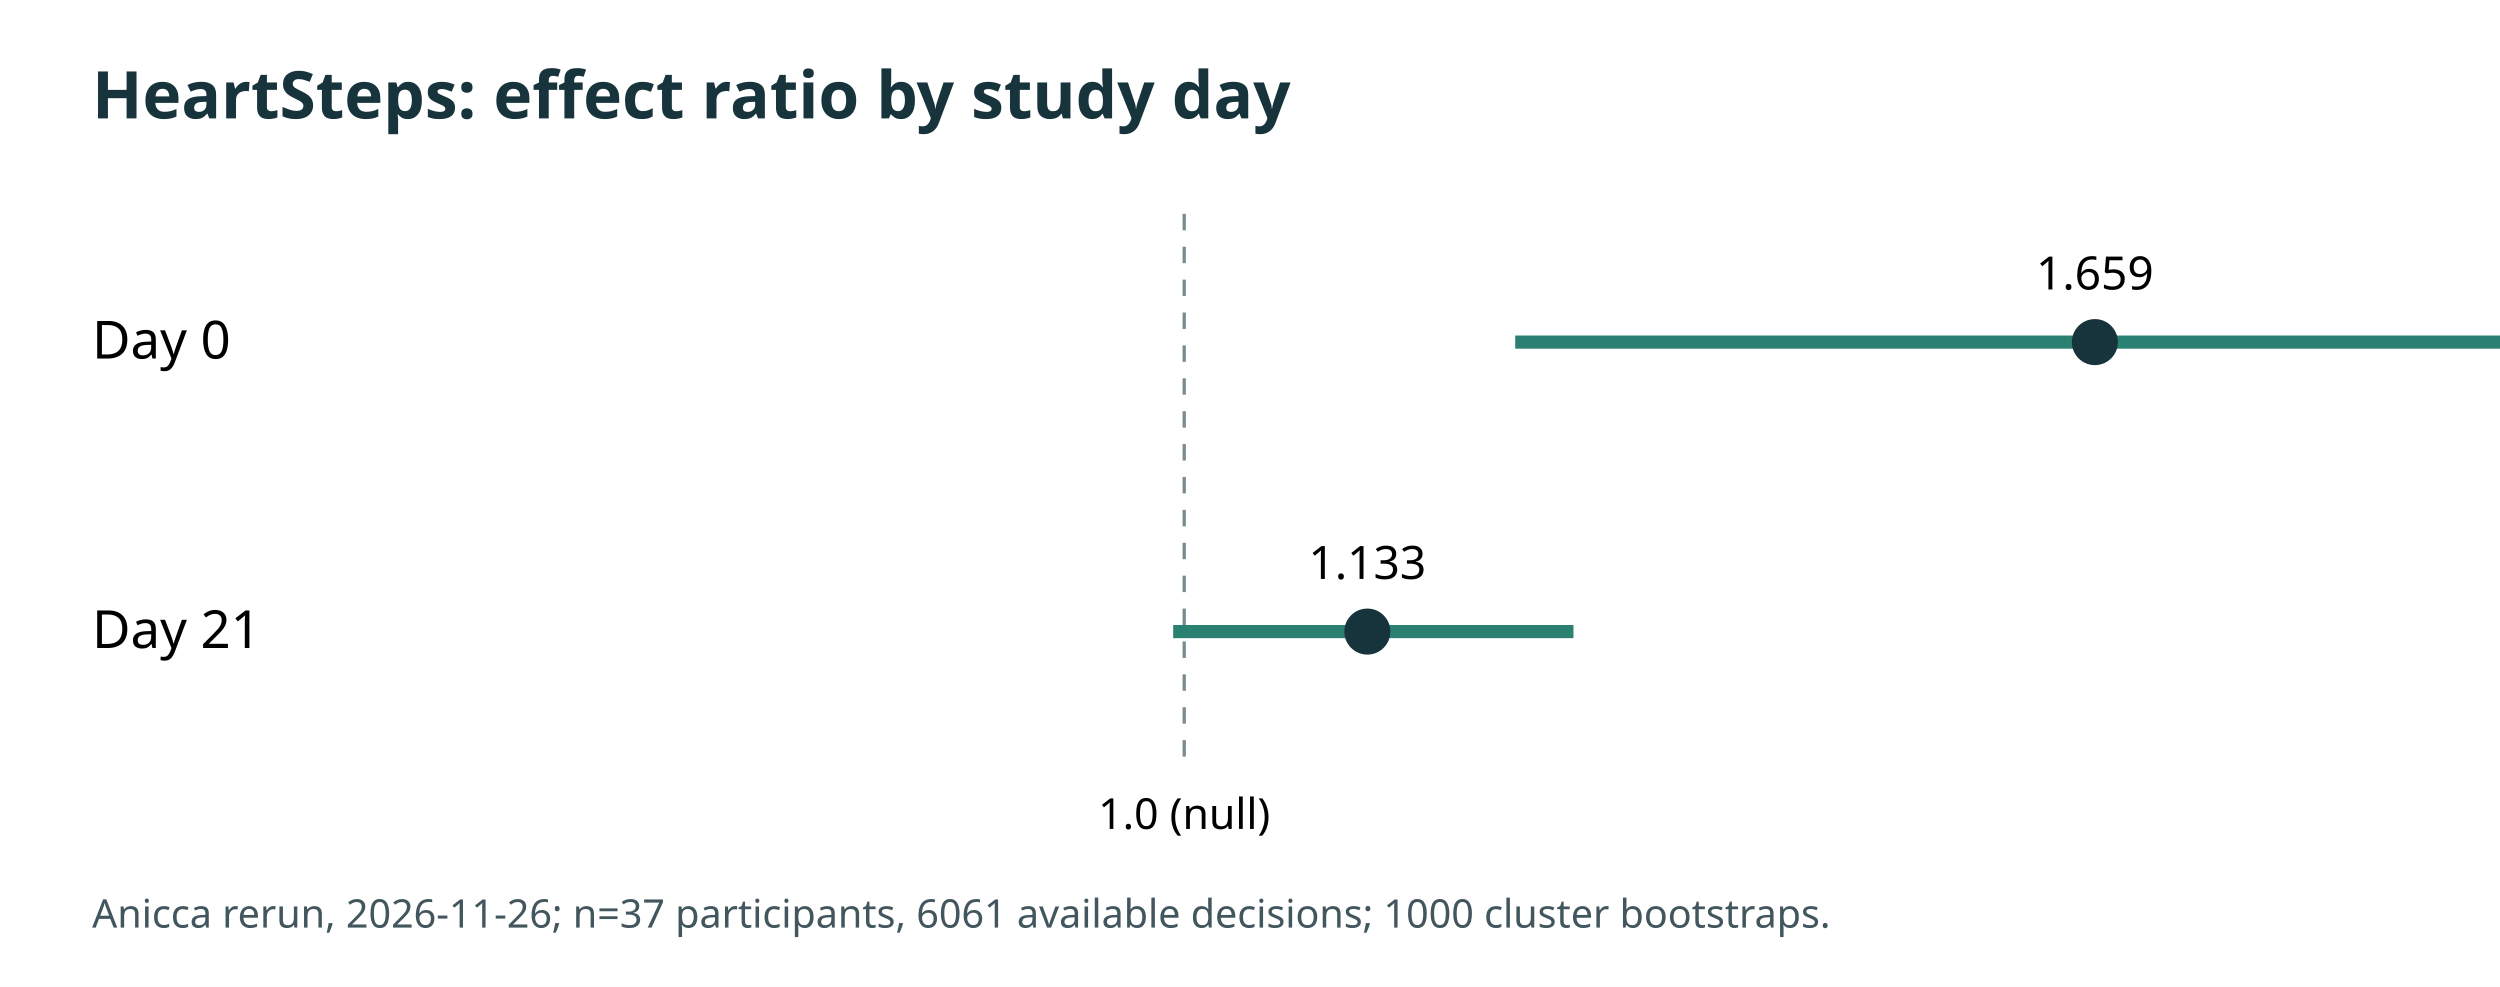
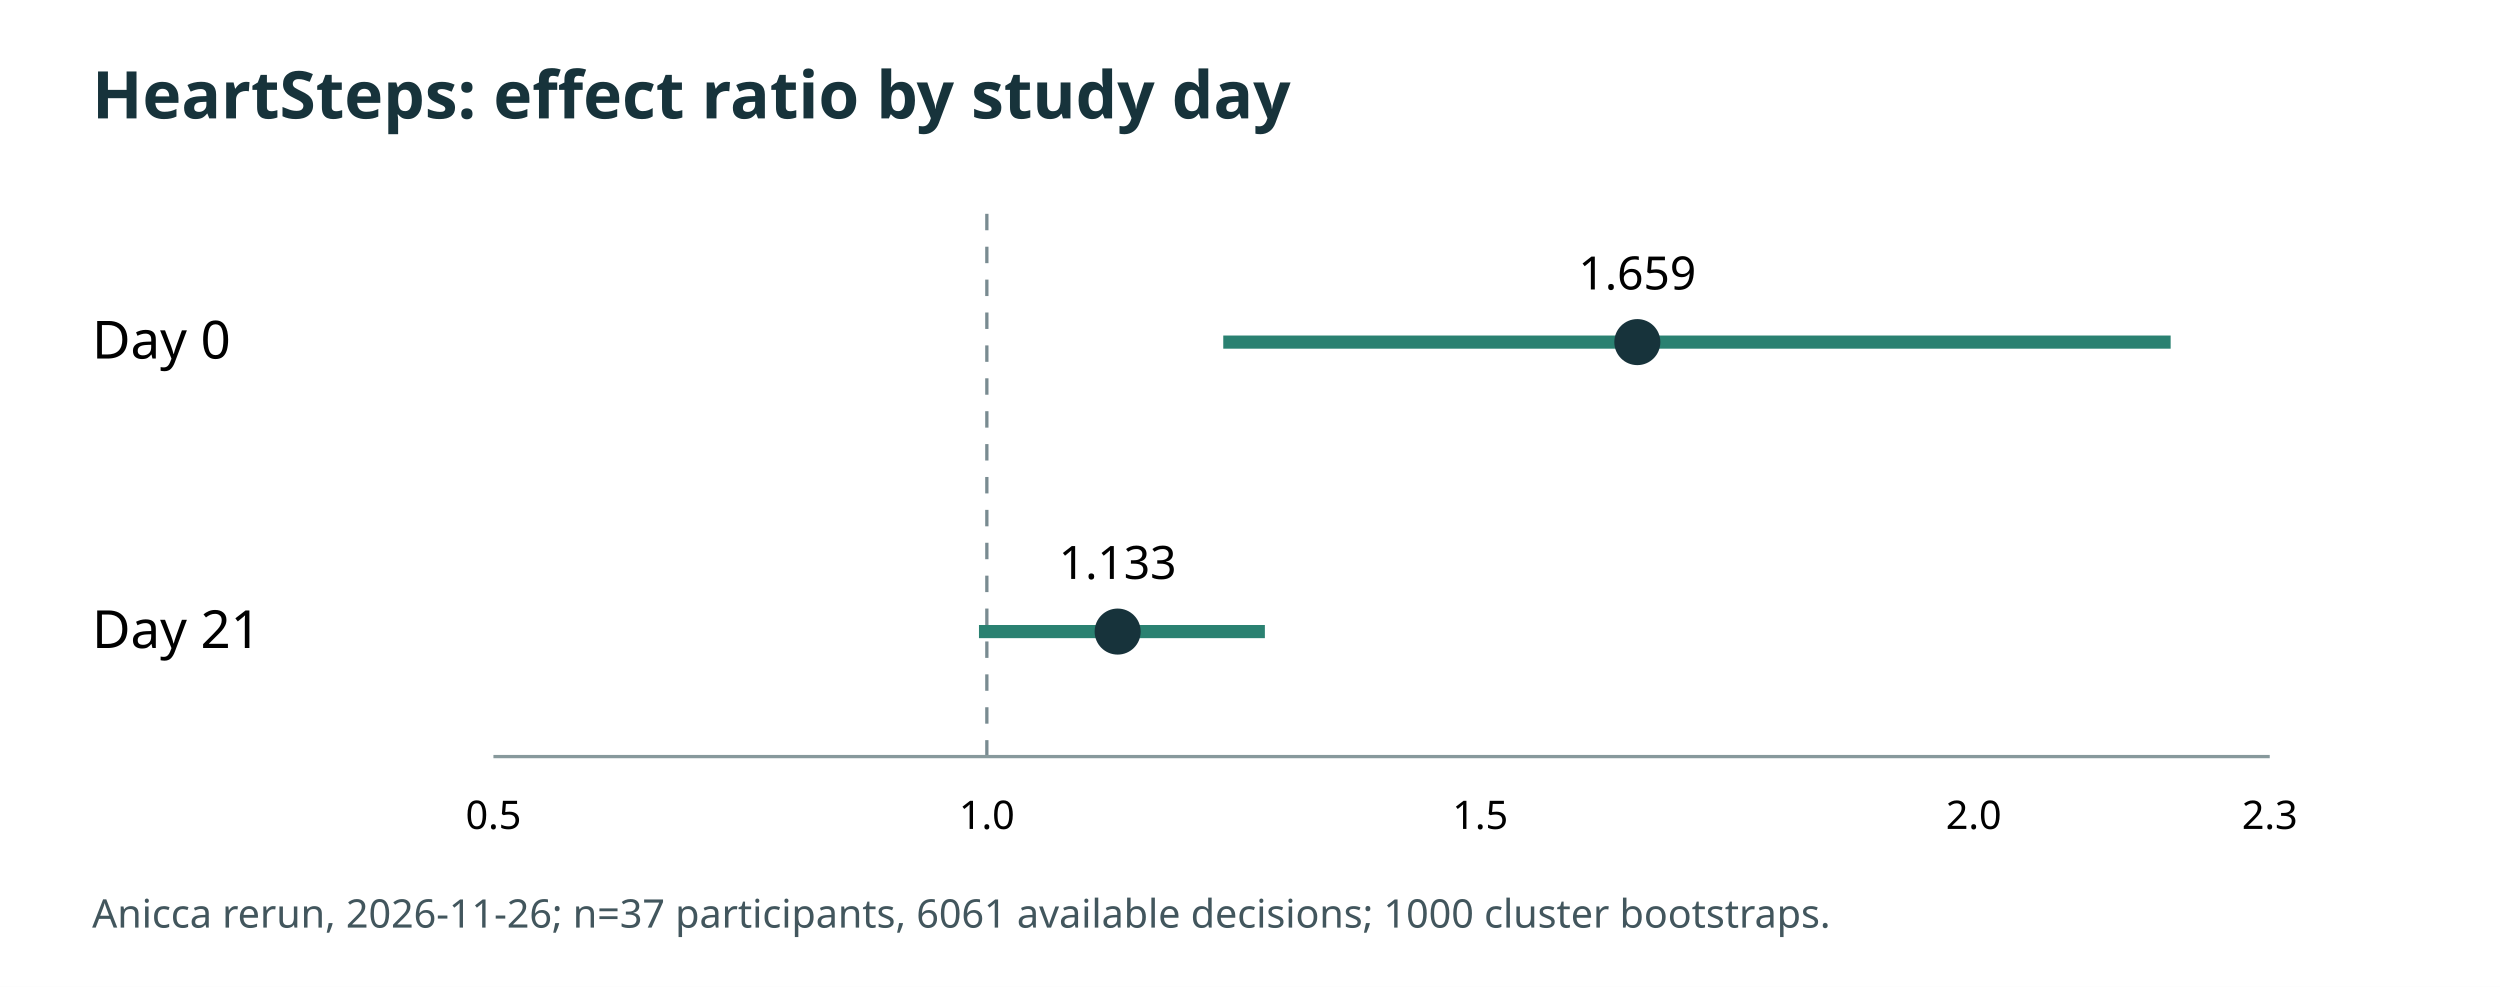
<svg xmlns="http://www.w3.org/2000/svg" viewBox="0 0 760 300" font-family="sans-serif">
  <rect width="760" height="300" fill="#fff" />
  <text x="28" y="36" font-size="20" font-weight="bold" fill="#17333b">HeartSteps: effect ratio by study day</text>
-   <line x1="360" y1="65" x2="360" y2="230" stroke="#798b91" stroke-dasharray="5 5" />
-   <text x="360" y="252" text-anchor="middle" font-size="13">1.0 (null)</text>
+   <line x1="300" y1="65" x2="300" y2="230" stroke="#798b91" stroke-dasharray="5 5" />
  <text x="28" y="109" font-size="16">Day 0</text>
-   <line x1="460.62" y1="104" x2="863.828" y2="104" stroke="#2a8171" stroke-width="4" />
-   <circle cx="636.845" cy="104" r="7" fill="#17333b" />
-   <text x="636.845" y="88" text-anchor="middle" font-size="14">1.659</text>
+   <line x1="371.872" y1="104" x2="659.877" y2="104" stroke="#2a8171" stroke-width="4" />
+   <circle cx="497.747" cy="104" r="7" fill="#17333b" />
+   <text x="497.747" y="88" text-anchor="middle" font-size="14">1.659</text>
  <text x="28" y="197" font-size="16">Day 21</text>
-   <line x1="356.647" y1="192" x2="478.331" y2="192" stroke="#2a8171" stroke-width="4" />
-   <circle cx="415.673" cy="192" r="7" fill="#17333b" />
-   <text x="415.673" y="176" text-anchor="middle" font-size="14">1.133</text>
+   <line x1="297.605" y1="192" x2="384.522" y2="192" stroke="#2a8171" stroke-width="4" />
+   <circle cx="339.767" cy="192" r="7" fill="#17333b" />
+   <text x="339.767" y="176" text-anchor="middle" font-size="14">1.133</text>
+   <line x1="150" y1="230" x2="690" y2="230" stroke="#87999c" />
+   <text x="150" y="252" text-anchor="middle" font-size="12">0.5</text>
+   <text x="300" y="252" text-anchor="middle" font-size="12">1.0</text>
+   <text x="450" y="252" text-anchor="middle" font-size="12">1.5</text>
+   <text x="600" y="252" text-anchor="middle" font-size="12">2.0</text>
+   <text x="690" y="252" text-anchor="middle" font-size="12">2.3</text>
  <text x="28" y="282" font-size="12" fill="#42565d">Anicca rerun, 2026-11-26; n=37 participants, 6061 available decisions; 1000 cluster bootstraps.</text>
</svg>
